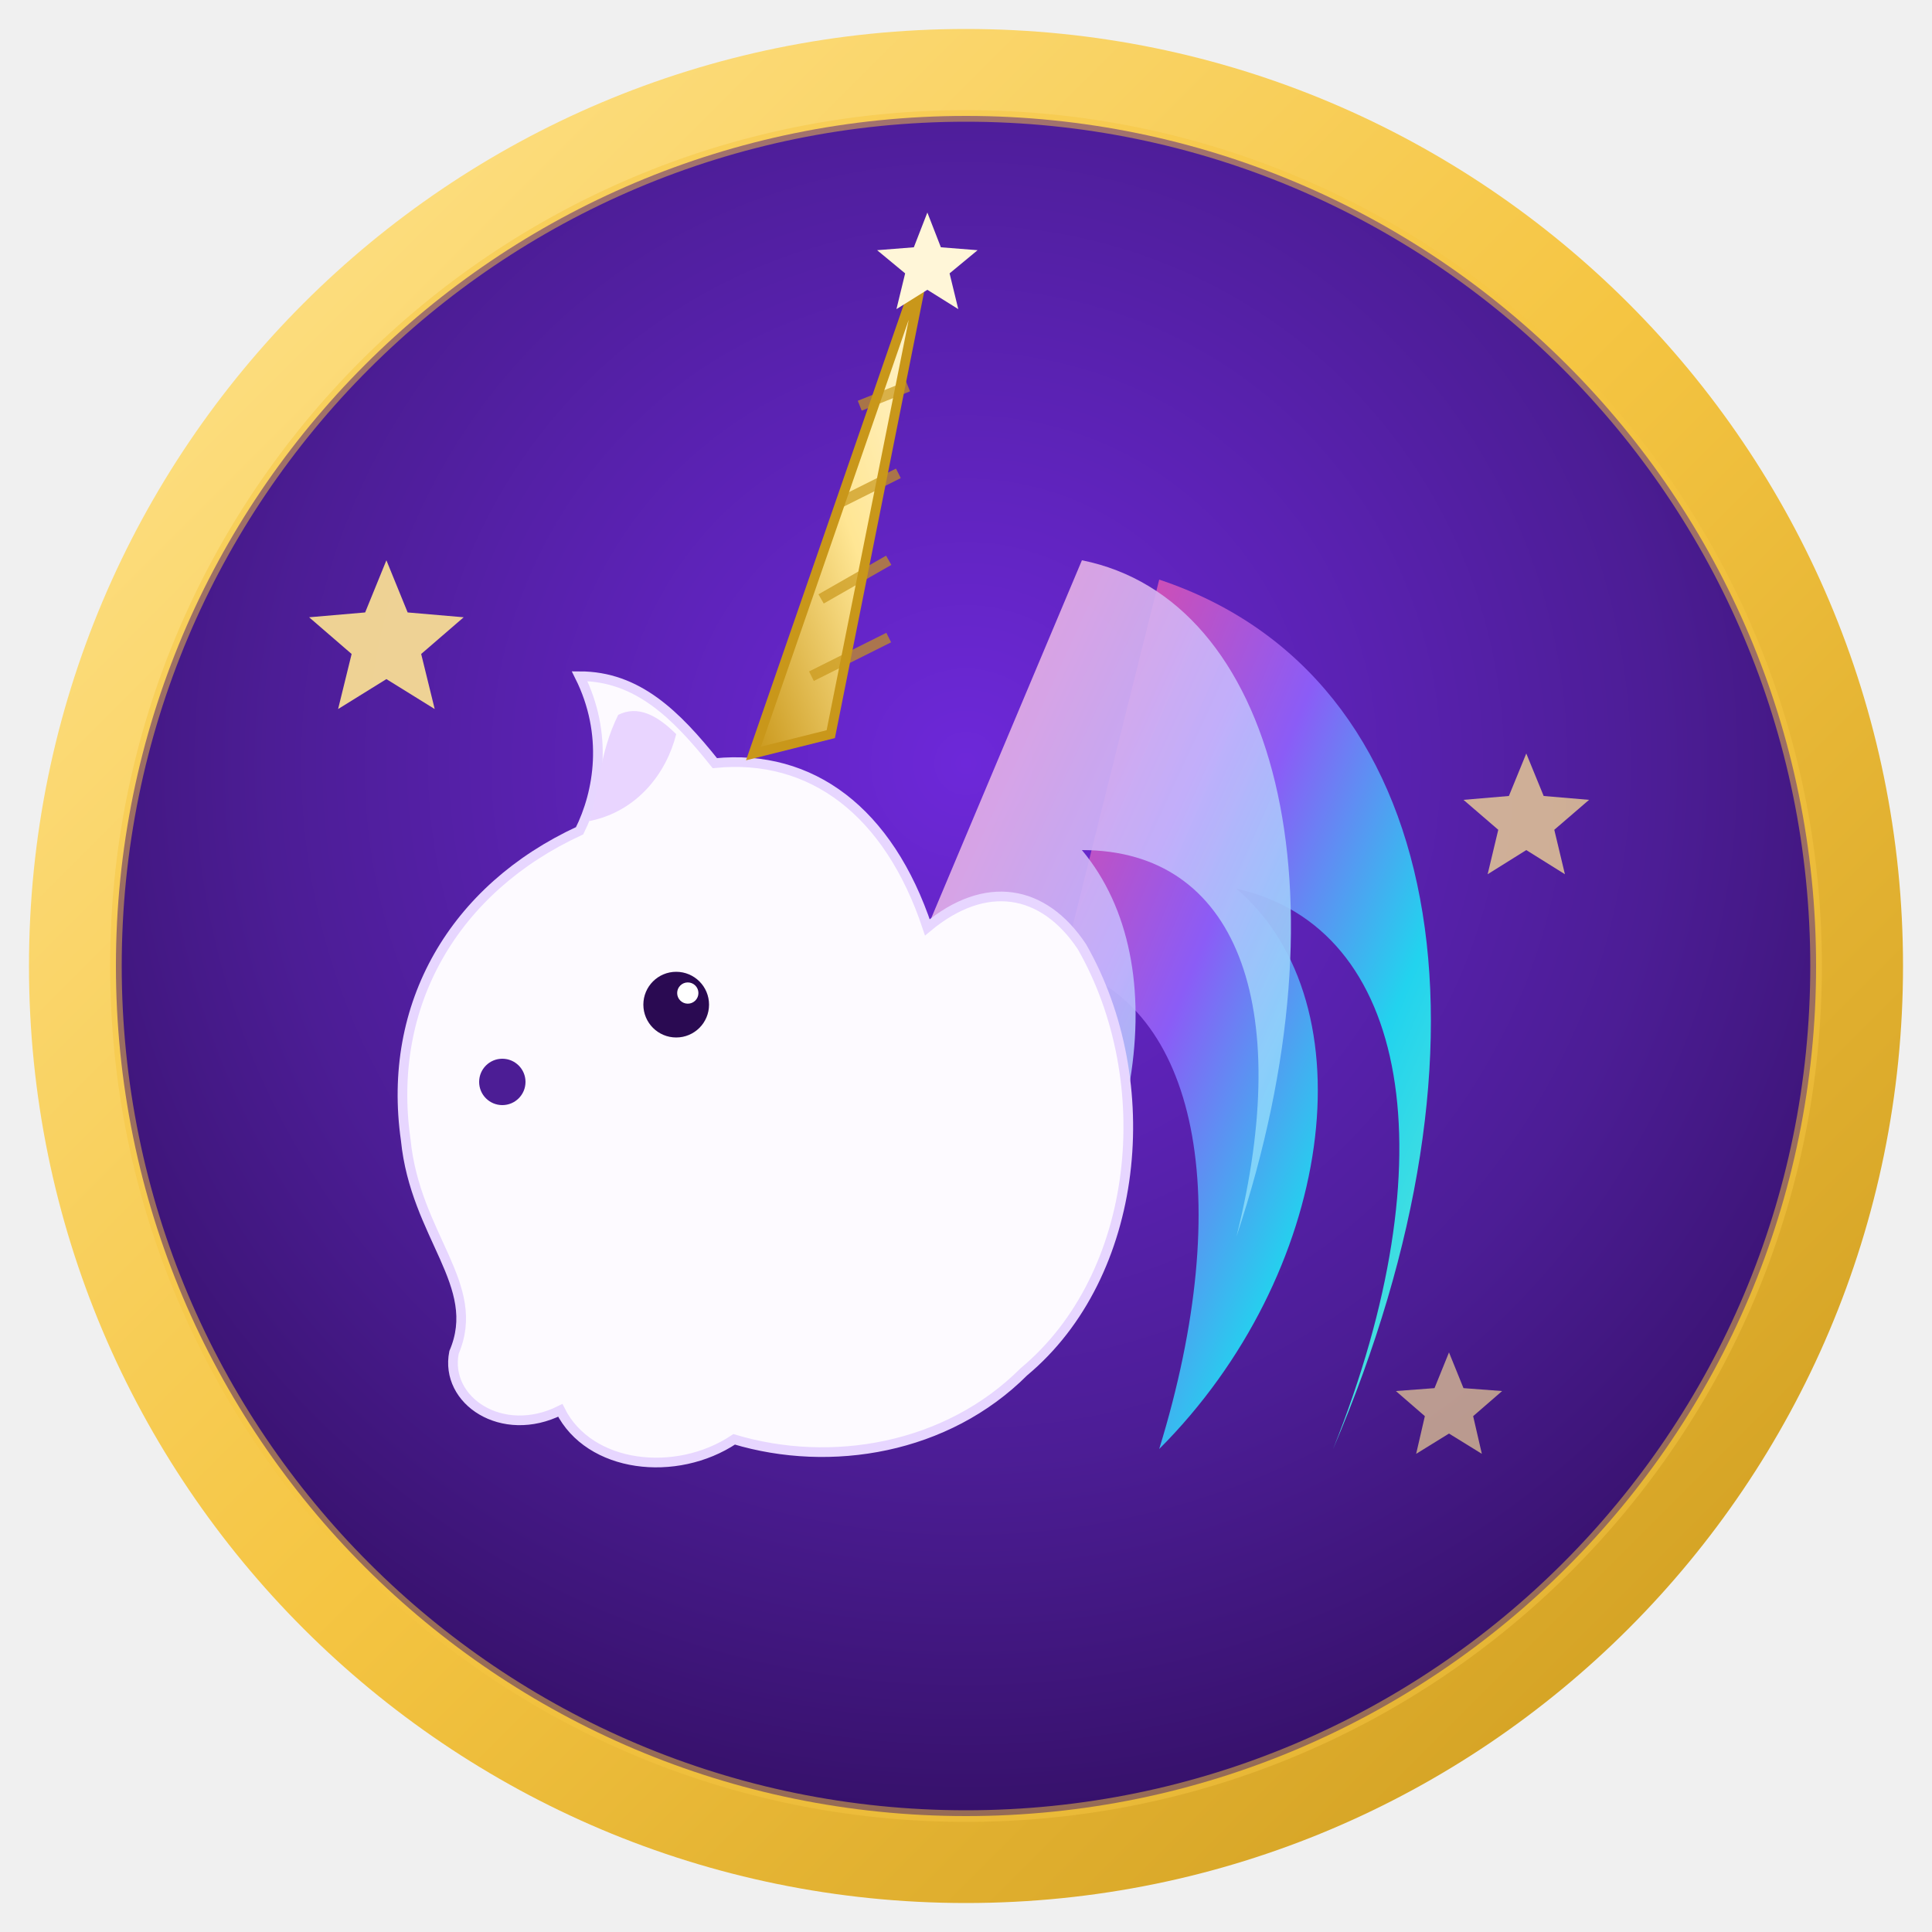
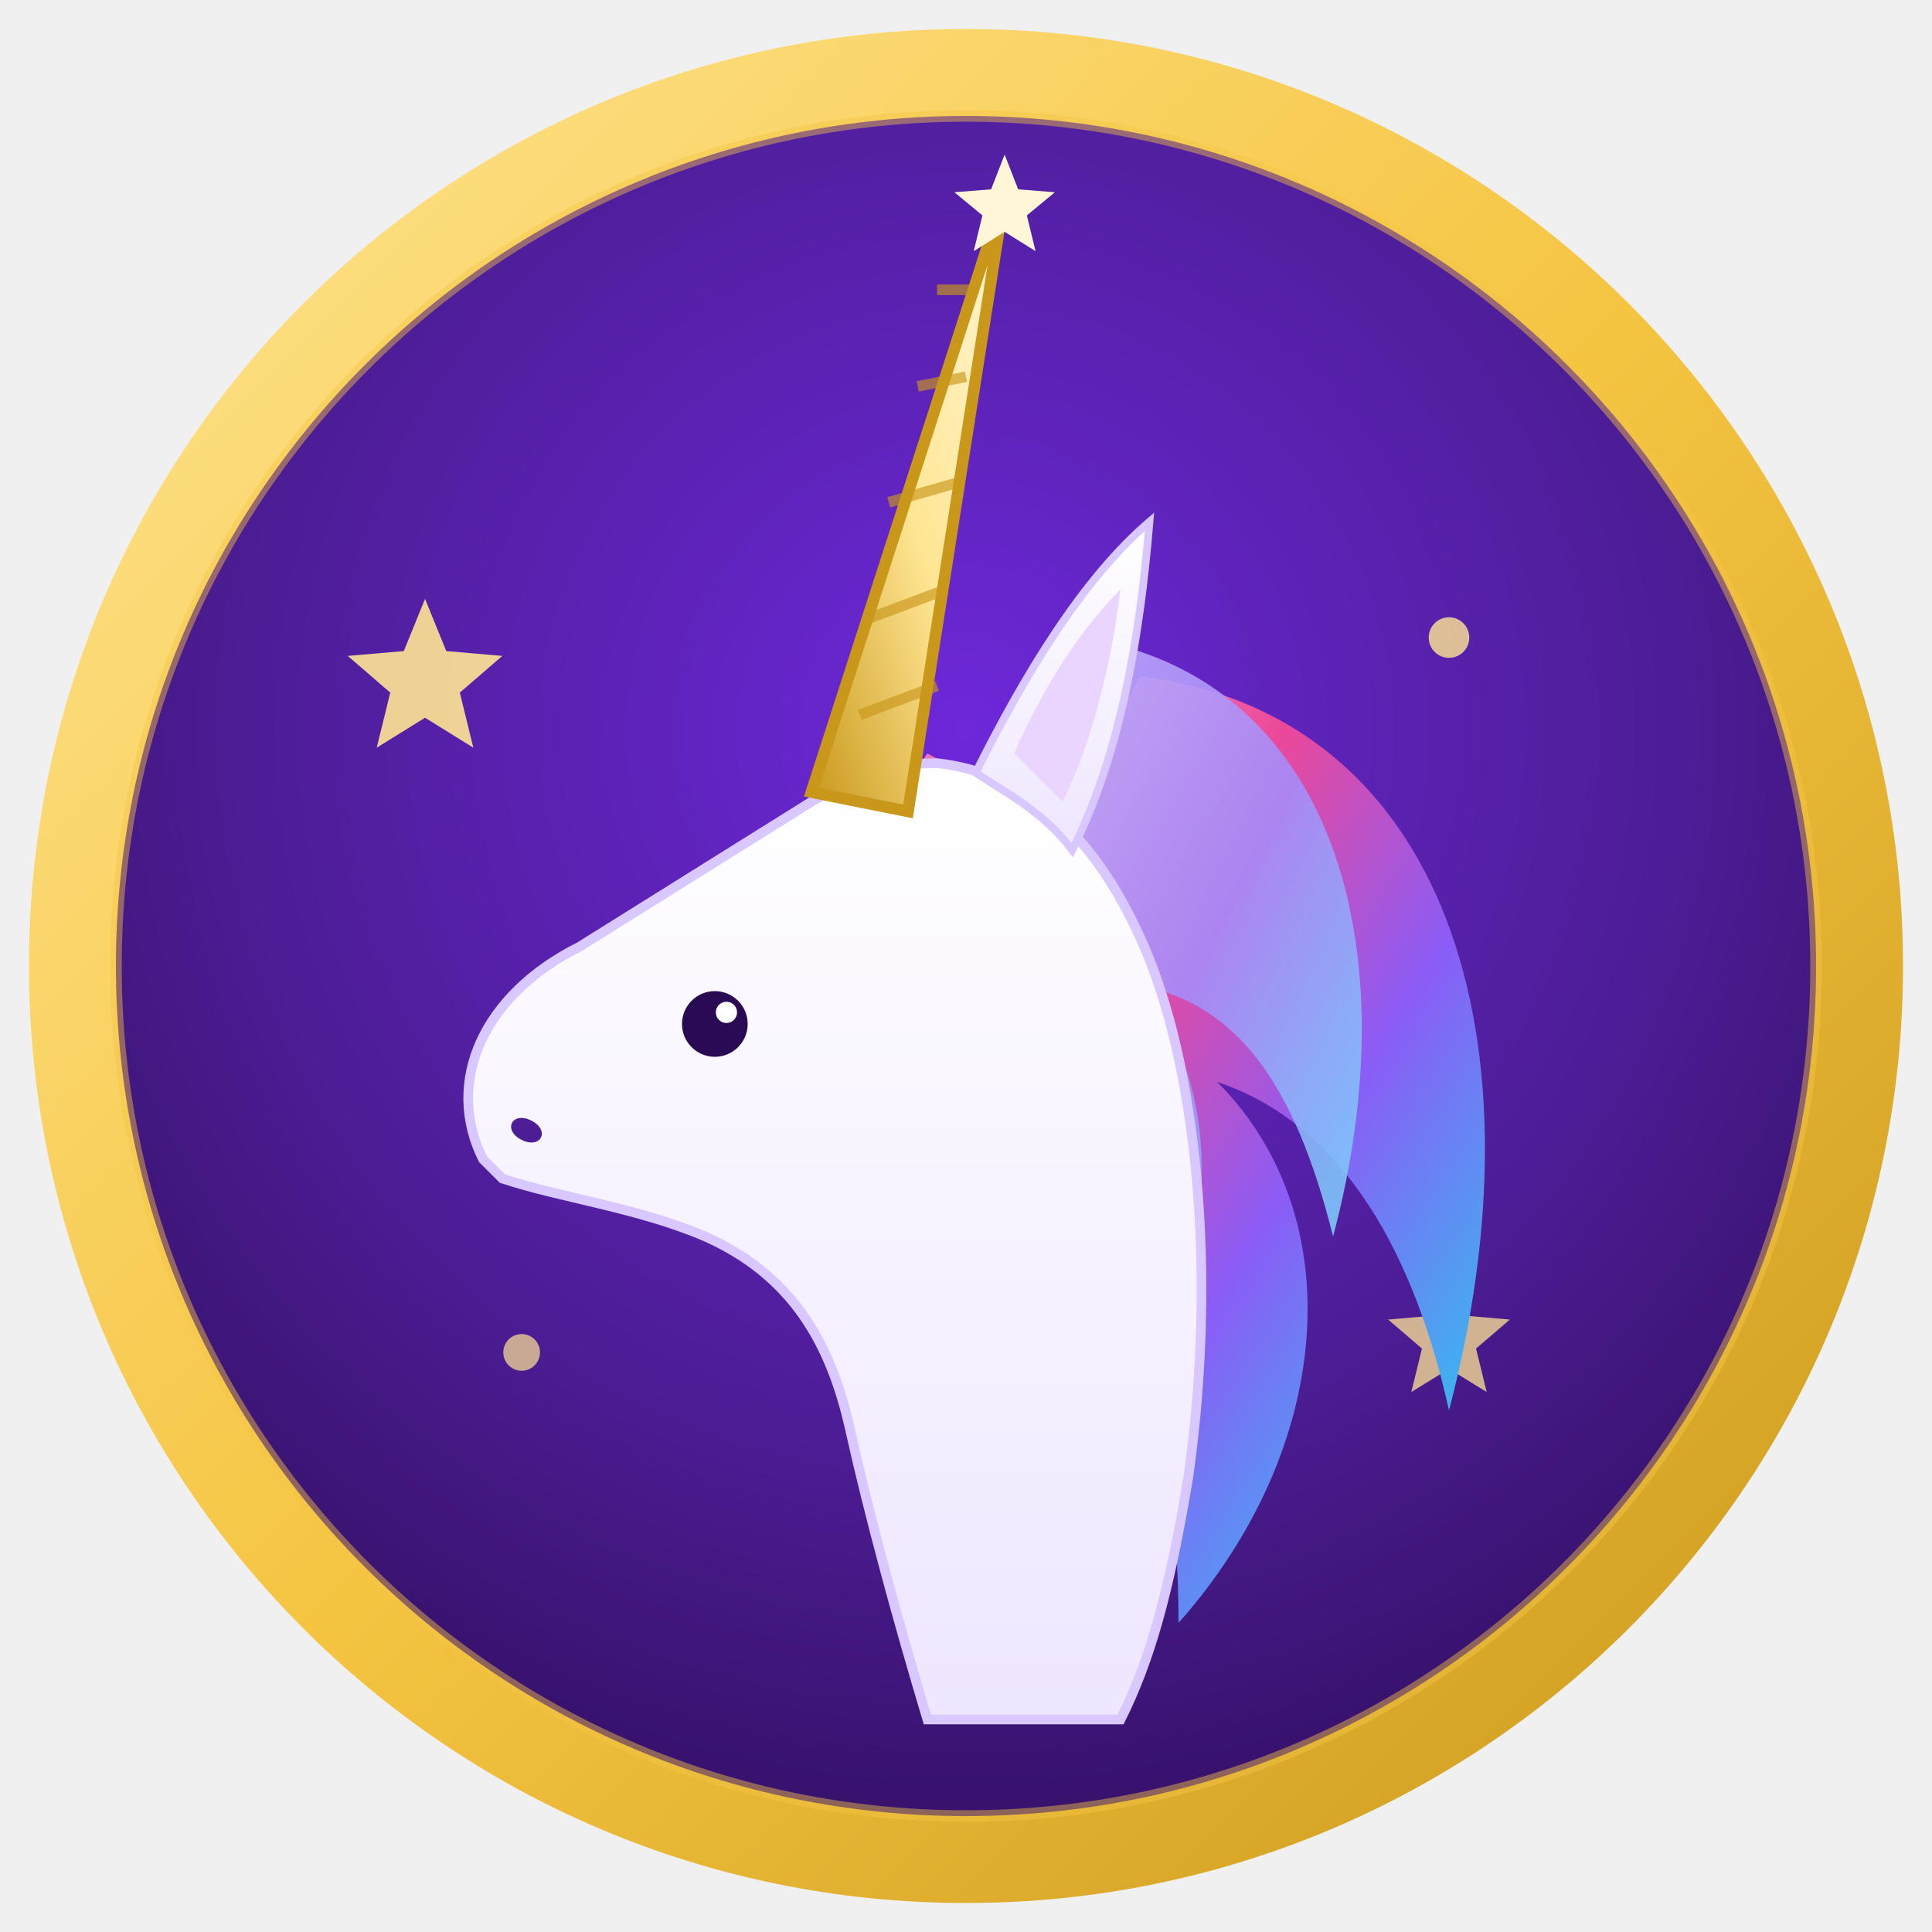
<svg xmlns="http://www.w3.org/2000/svg" viewBox="0 0 200 200" role="img" aria-label="Krewe of Unicorns crest">
  <defs>
-     <radialGradient id="field" cx="50%" cy="38%" r="75%">
+     <radialGradient id="field" cx="50%" cy="36%" r="78%">
      <stop offset="0" stop-color="#6d28d9" />
      <stop offset="0.55" stop-color="#4c1d95" />
      <stop offset="1" stop-color="#2a0a52" />
    </radialGradient>
    <linearGradient id="ring" x1="0" y1="0" x2="1" y2="1">
      <stop offset="0" stop-color="#ffe694" />
      <stop offset="0.5" stop-color="#f5c542" />
      <stop offset="1" stop-color="#c9971a" />
    </linearGradient>
    <linearGradient id="horn" x1="0" y1="1" x2="1" y2="0">
      <stop offset="0" stop-color="#c9971a" />
      <stop offset="0.5" stop-color="#ffe694" />
      <stop offset="1" stop-color="#fff6d8" />
    </linearGradient>
-     <linearGradient id="mane" x1="0" y1="0" x2="1" y2="1">
-       <stop offset="0" stop-color="#ec4899" />
-       <stop offset="0.4" stop-color="#8b5cf6" />
-       <stop offset="0.7" stop-color="#22d3ee" />
-       <stop offset="1" stop-color="#5eead4" />
+     <linearGradient id="mane" x1="0" y1="0" x2="0.9" y2="1">
+       <stop offset="0" stop-color="#f9a8d4" />
+       <stop offset="0.35" stop-color="#ec4899" />
+       <stop offset="0.62" stop-color="#8b5cf6" />
+       <stop offset="1" stop-color="#22d3ee" />
    </linearGradient>
    <linearGradient id="mane2" x1="0" y1="0" x2="1" y2="1">
-       <stop offset="0" stop-color="#f9a8d4" />
-       <stop offset="0.5" stop-color="#c4b5fd" />
+       <stop offset="0" stop-color="#c4b5fd" />
+       <stop offset="0.5" stop-color="#a78bfa" />
      <stop offset="1" stop-color="#67e8f9" />
+     </linearGradient>
+     <linearGradient id="face" x1="0" y1="0" x2="0" y2="1">
+       <stop offset="0" stop-color="#ffffff" />
+       <stop offset="1" stop-color="#efe6ff" />
    </linearGradient>
  </defs>
  <circle cx="100" cy="100" r="97" fill="url(#ring)" />
  <circle cx="100" cy="100" r="88" fill="url(#field)" />
-   <circle cx="100" cy="100" r="88" fill="none" stroke="#f5c542" stroke-width="1.2" opacity="0.5" />
-   <g fill="#ffe694" opacity="0.9">
-     <path d="M40 58 l2.2 5.4 5.8 .5 -4.4 3.8 1.4 5.7 -5-3.1 -5 3.1 1.4-5.7 -4.4-3.8 5.8-.5z" />
-     <path d="M158 78 l1.8 4.4 4.7 .4 -3.6 3.1 1.1 4.6 -4-2.5 -4 2.5 1.1-4.6 -3.6-3.1 4.7-.4z" opacity="0.8" />
-     <path d="M150 140 l1.5 3.7 4 .3 -3 2.6 .9 3.9 -3.4-2.1 -3.4 2.1 .9-3.9 -3-2.6 4-.3z" opacity="0.7" />
+   <circle cx="100" cy="100" r="88" fill="none" stroke="#f5c542" stroke-width="1.2" opacity="0.45" />
+   <g fill="#ffe694">
+     <path d="M44 62 l2.2 5.4 5.8 .5 -4.4 3.8 1.4 5.7 -5-3.1 -5 3.1 1.4-5.7 -4.4-3.8 5.8-.5z" opacity="0.9" />
+     <path d="M150 132 l1.7 4.2 4.6 .4 -3.5 3 1.1 4.5 -3.9-2.4 -3.9 2.4 1.1-4.5 -3.5-3 4.6-.4z" opacity="0.75" />
+     <circle cx="150" cy="66" r="2.1" opacity="0.8" />
+     <circle cx="54" cy="140" r="1.9" opacity="0.7" />
  </g>
-   <path d="M120 60 C 150 70 156 108 138 150 C 150 120 146 96 128 92            C 142 104 138 132 120 150 C 128 124 124 104 110 100 Z" fill="url(#mane)" />
-   <path d="M112 58 C 132 62 140 92 128 128 C 134 104 128 88 112 88            C 122 100 118 122 104 140 C 110 116 106 98 96 96 Z" fill="url(#mane2)" opacity="0.92" />
-   <path d="M96 96            C 92 84 84 78 74 79            C 70 74 66 70 60 70            C 63 76 62 82 60 86            C 47 92 40 104 42 118            C 43 128 50 133 47 140            C 46 145 52 149 58 146            C 61 152 70 153 76 149            C 86 152 98 150 106 142            C 118 132 120 112 112 98            C 108 92 102 91 96 96 Z" fill="#fdfaff" stroke="#e7d6ff" stroke-width="1" />
-   <path d="M64 74 C 62 78 62 82 61 85 C 66 84 69 80 70 76 C 68 74 66 73 64 74 Z" fill="#e9d5ff" />
-   <circle cx="52" cy="112" r="2.4" fill="#4c1d95" />
-   <circle cx="70" cy="104" r="3.4" fill="#2a0a52" />
-   <circle cx="71.2" cy="102.8" r="1.1" fill="#fff" />
-   <path d="M78 78 L96 26 L86 76 Z" fill="url(#horn)" stroke="#c9971a" stroke-width="1" />
-   <g stroke="#c9971a" stroke-width="1.1" opacity="0.7" fill="none">
-     <path d="M84 70 L92 66" />
-     <path d="M85 62 L92 58" />
-     <path d="M87 52 L93 49" />
-     <path d="M89 42 L94 40" />
+   <path d="M118 70            C 150 74 160 108 150 146            C 146 128 138 116 126 112            C 140 126 138 150 122 168            C 122 146 116 126 104 120            C 118 132 116 152 104 166            C 106 144 100 122 96 112 Z" fill="url(#mane)" />
+   <path d="M112 66            C 138 70 146 98 138 128            C 134 112 128 104 118 102            C 128 114 126 134 114 150            C 116 130 110 114 100 110 Z" fill="url(#mane2)" opacity="0.9" />
+   <path d="M96 78 C 108 84 108 98 98 108 C 104 96 100 86 92 84 Z" fill="url(#mane)" opacity="0.95" />
+   <path d="M50 120            C 46 112 50 103 60 98            C 68 93 76 88 84 83            C 89 80 93 79 97 79            C 106 80 113 86 118 97            C 124 110 126 132 123 153            C 121 165 119 172 116 178            L 96 178            C 93 168 90 157 88 148            C 86 139 82 132 73 128            C 66 125 58 124 52 122 Z" fill="url(#face)" stroke="#d9c7ff" stroke-width="1" />
+   <path d="M101 80 C 106 70 112 60 119 54 C 118 66 116 78 111 88 C 108 84 104 82 101 80 Z" fill="url(#face)" stroke="#d9c7ff" stroke-width="0.8" />
+   <path d="M105 78 C 108 71 112 65 116 61 C 115 69 113 77 110 83 C 108 81 106 79 105 78 Z" fill="#e9d5ff" />
+   <path d="M84 82 L104 20 L94 84 Z" fill="url(#horn)" stroke="#c9971a" stroke-width="1.2" />
+   <g stroke="#c9971a" stroke-width="1.1" opacity="0.65" fill="none">
+     <path d="M89 74 L97 71" />
+     <path d="M90 64 L98 61" />
+     <path d="M92 52 L99 50" />
+     <path d="M95 40 L100 39" />
+     <path d="M97 30 L101 30" />
  </g>
-   <path d="M96 22 l1.4 3.6 3.8 .3 -2.9 2.4 .9 3.7 -3.2-2 -3.2 2 .9-3.7 -2.9-2.4 3.8-.3z" fill="#fff6d8" />
+   <path d="M104 16 l1.4 3.6 3.8 .3 -2.9 2.4 .9 3.7 -3.2-2 -3.2 2 .9-3.7 -2.9-2.4 3.8-.3z" fill="#fff6d8" />
+   <circle cx="74" cy="106" r="3.4" fill="#2a0a52" />
+   <circle cx="75.2" cy="104.8" r="1.1" fill="#fff" />
+   <path d="M55 116 C 53 115 52 117 54 118 C 56 119 57 117 55 116 Z" fill="#4c1d95" />
</svg>
